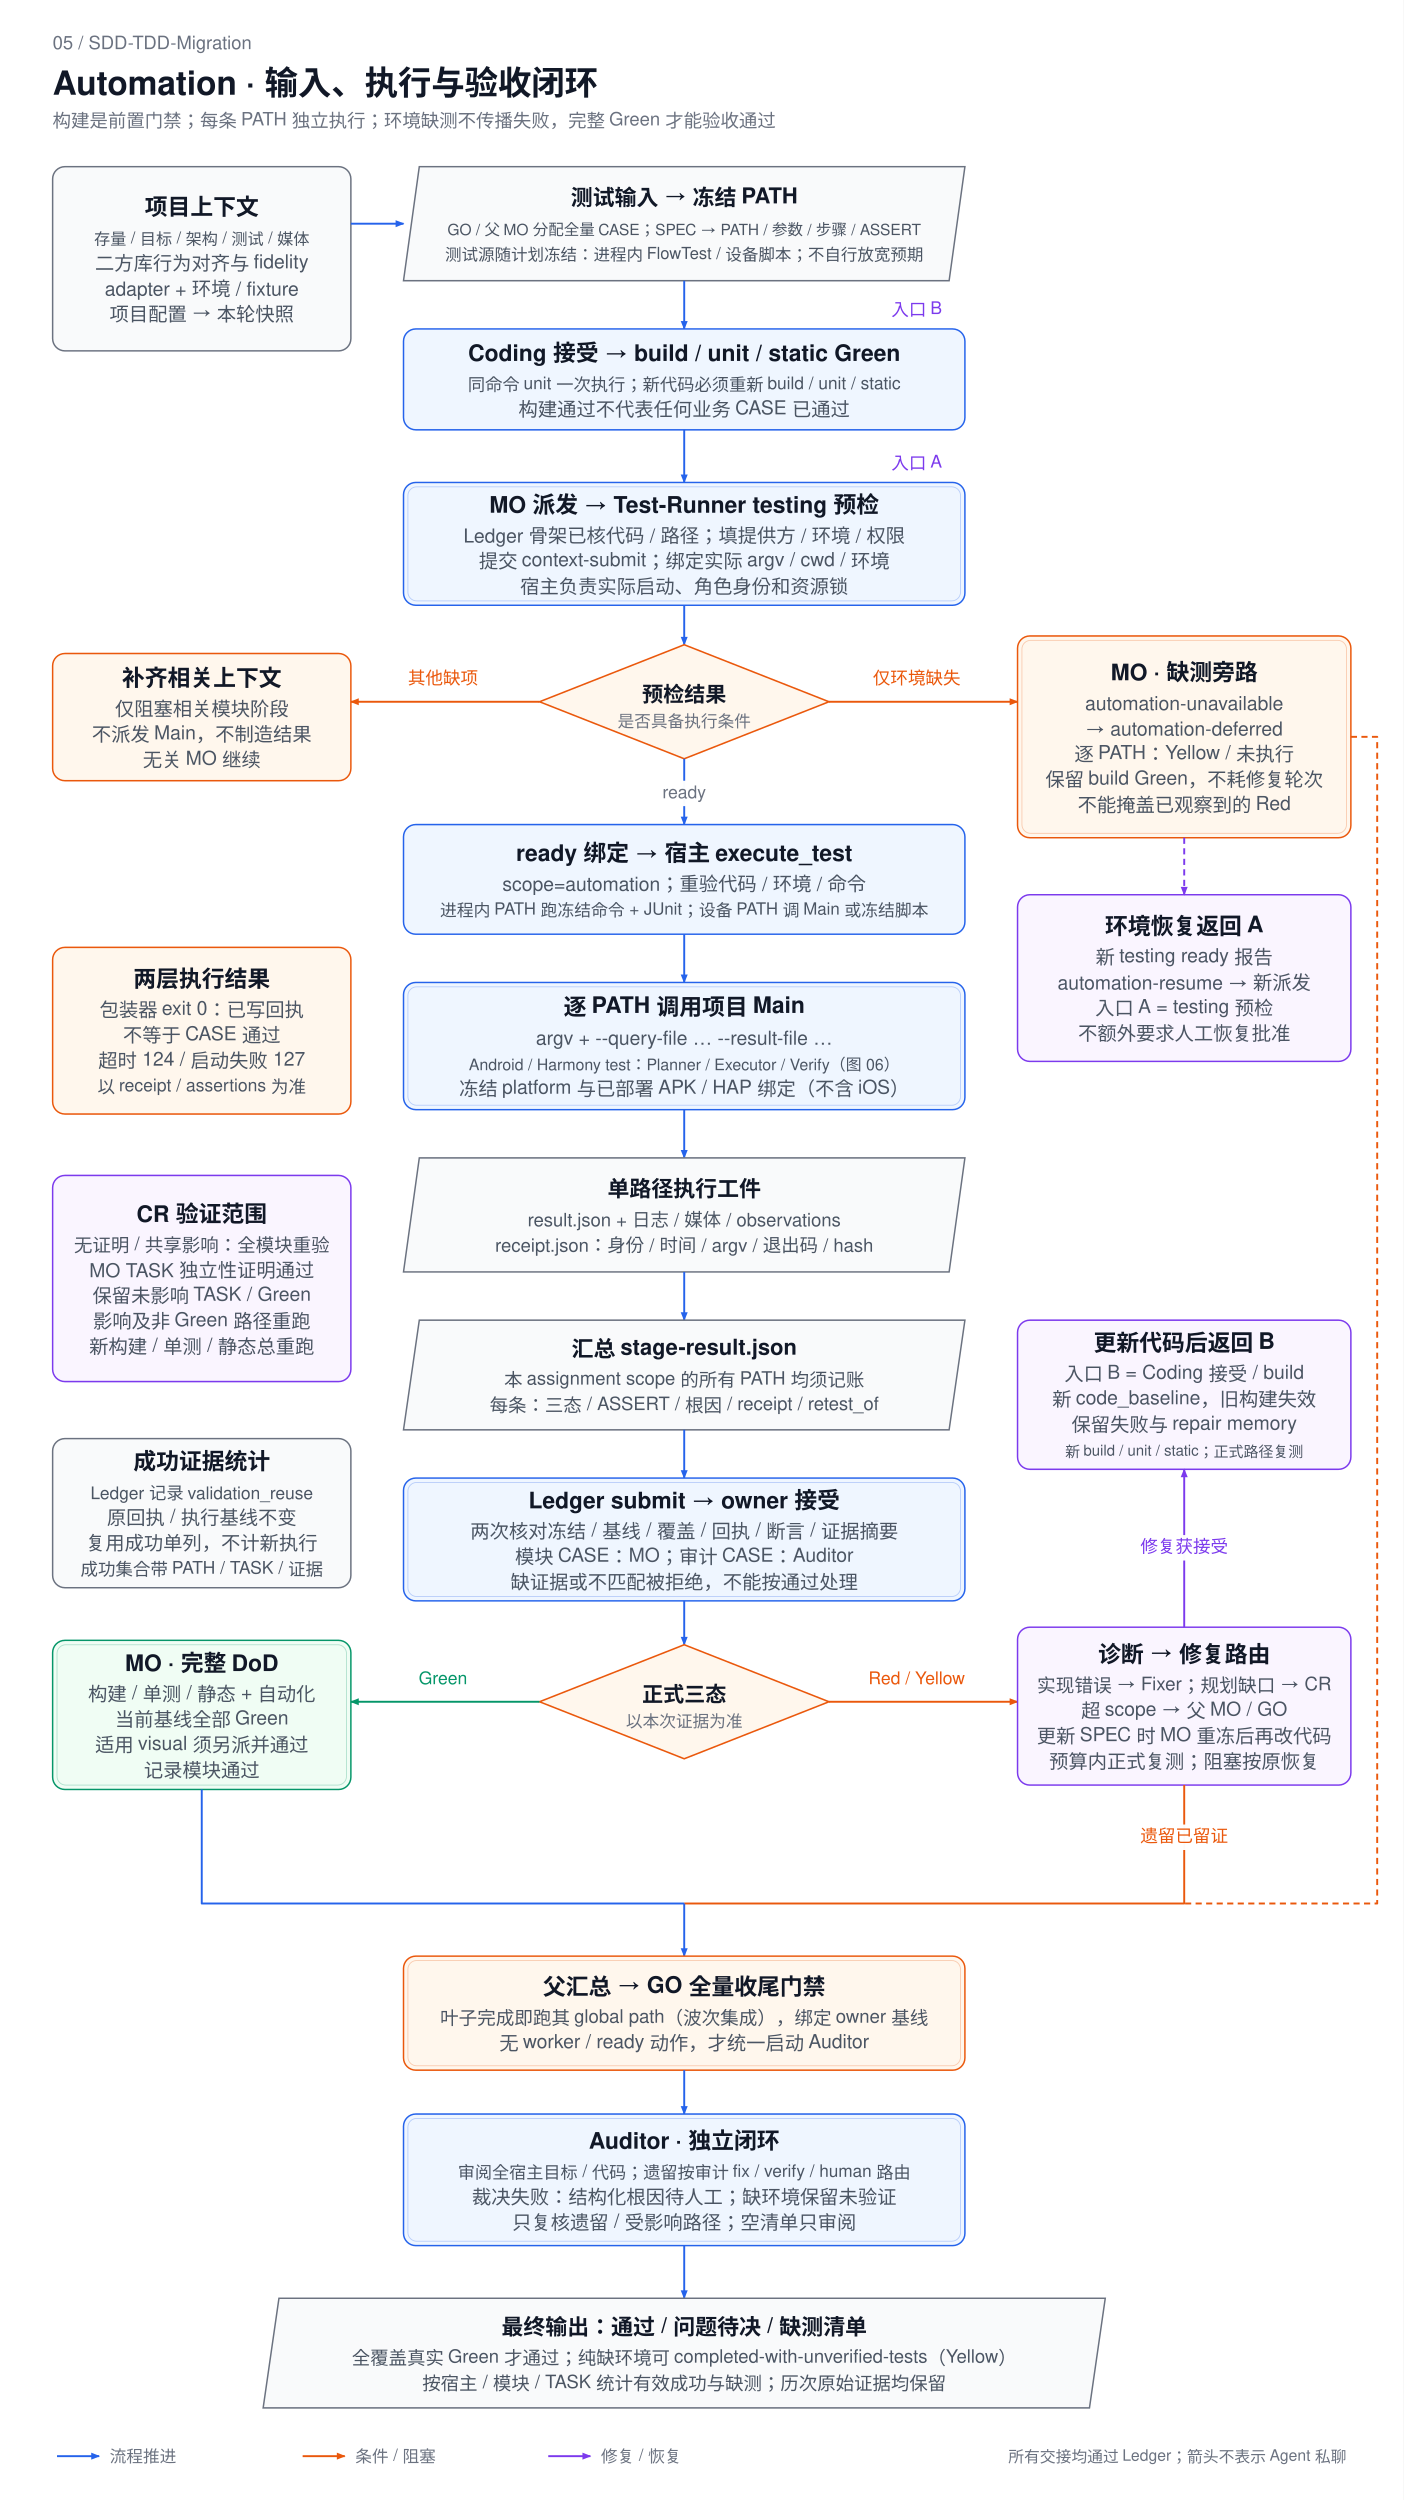
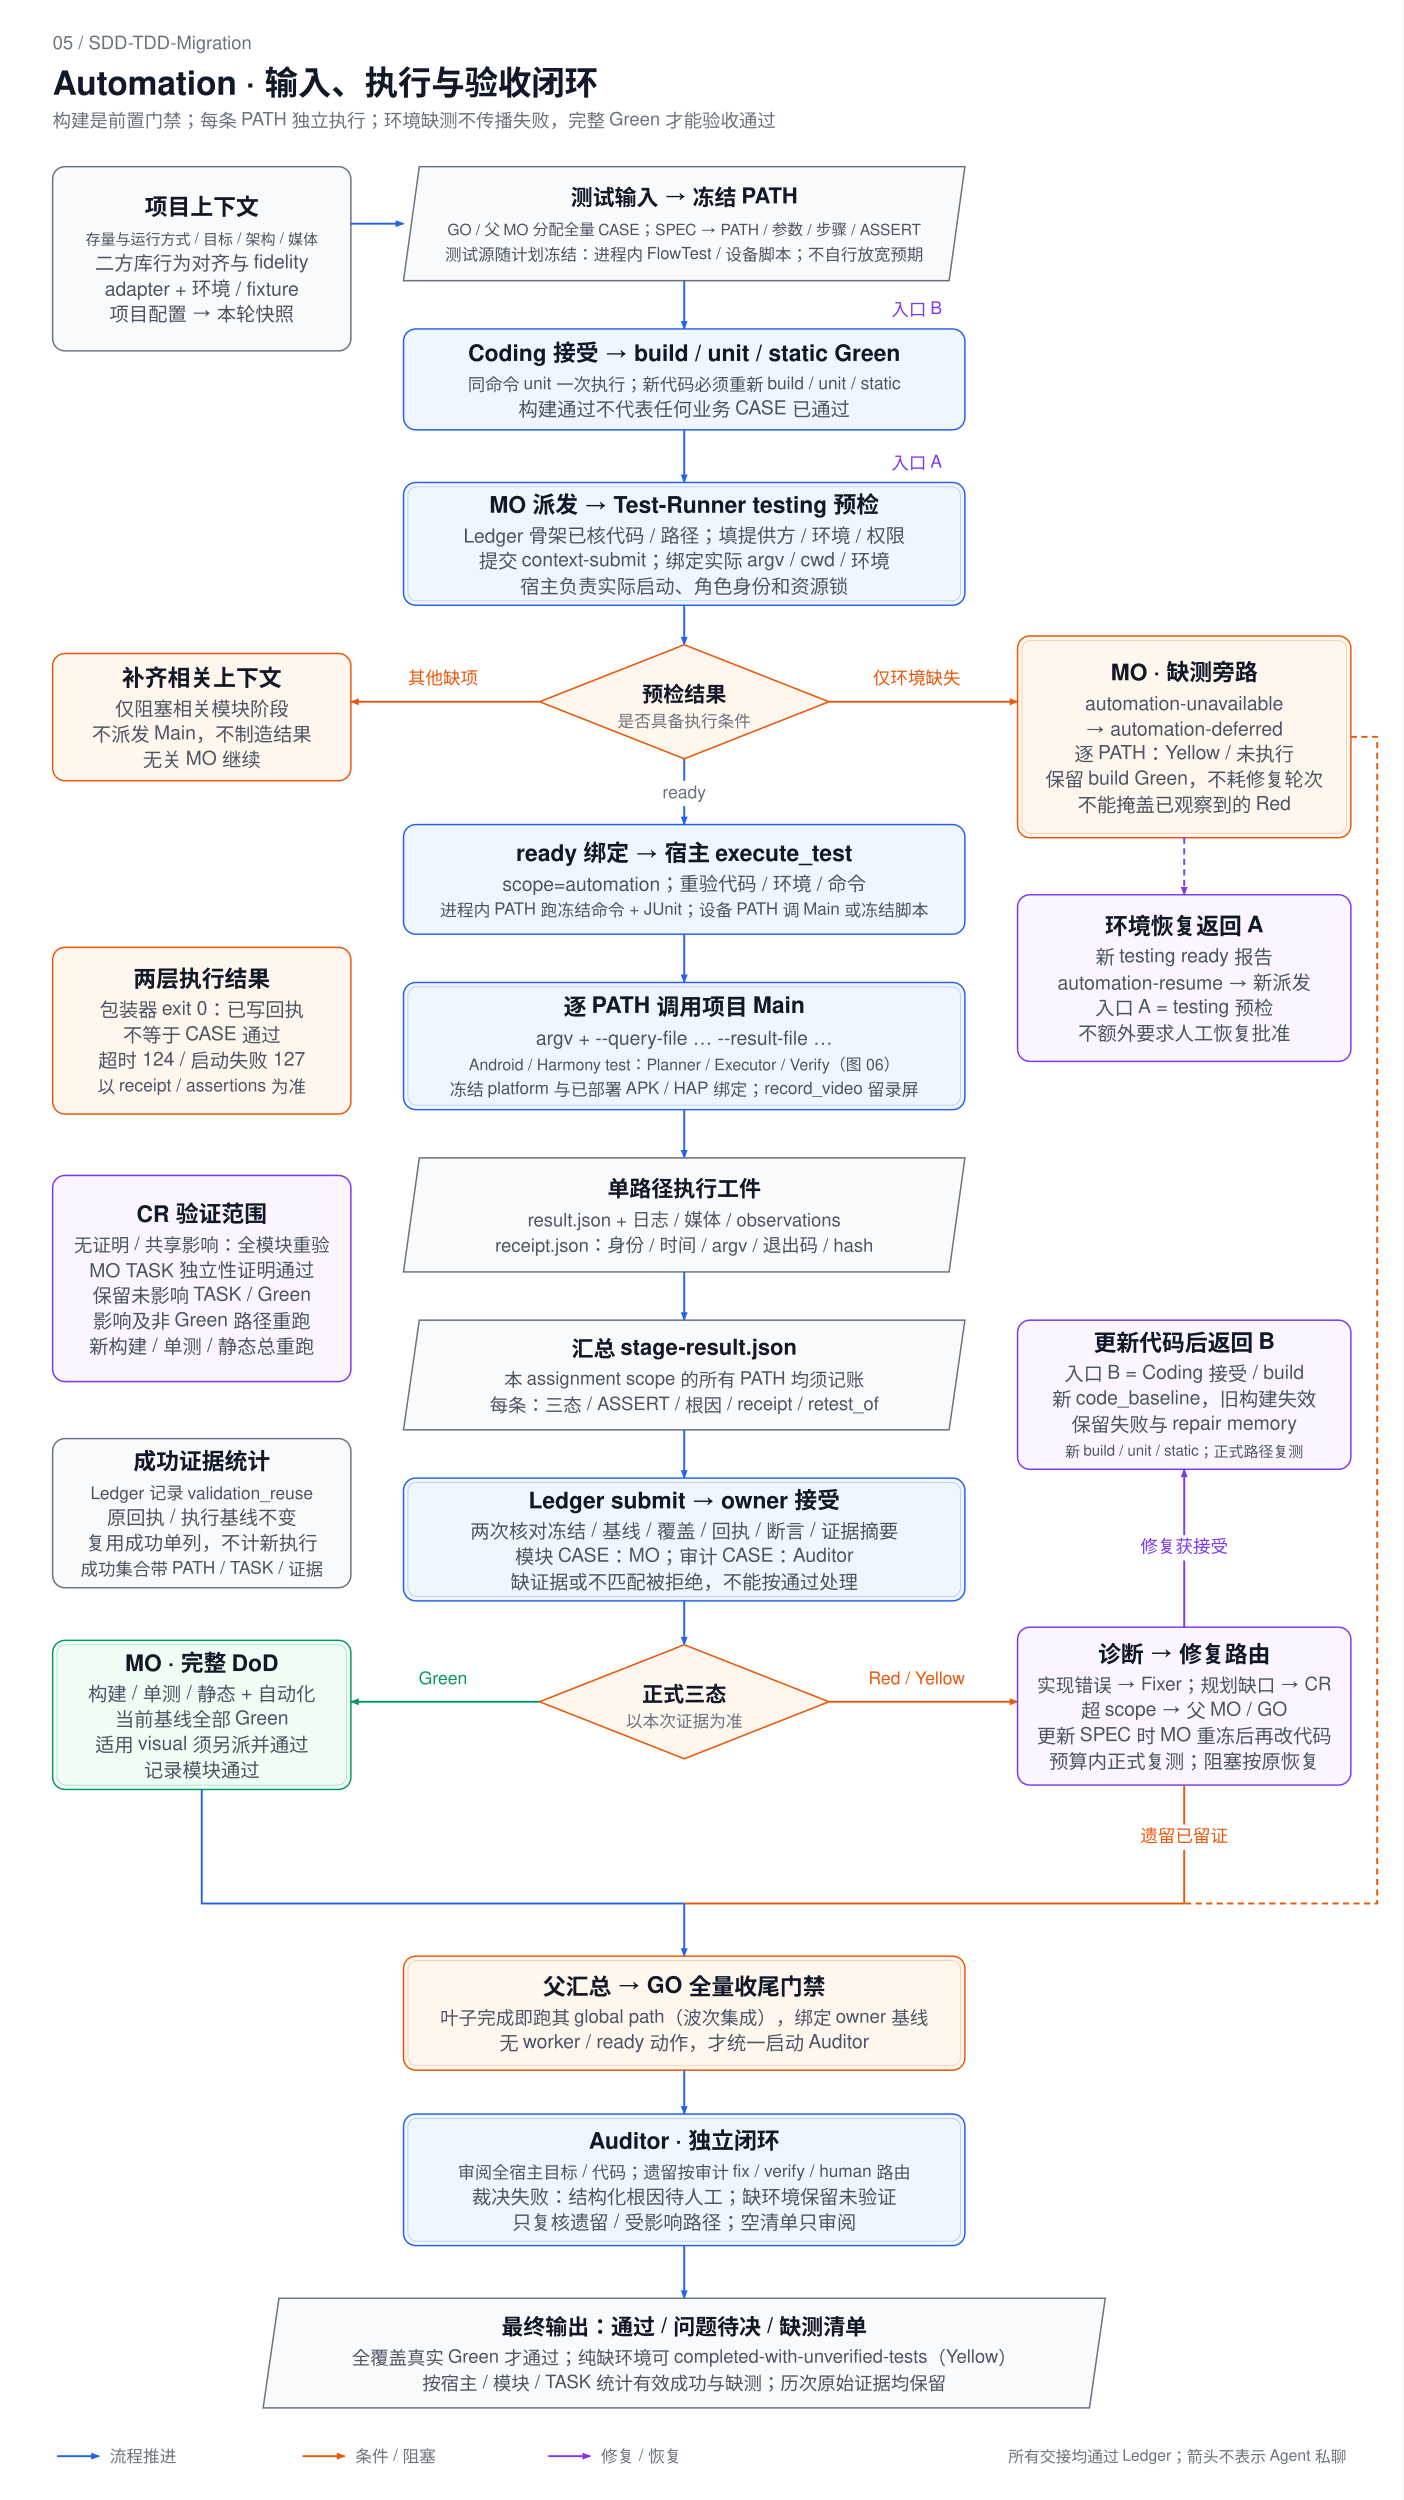
<svg xmlns="http://www.w3.org/2000/svg" width="1600" height="2850" viewBox="0 0 1600 2850" role="img" aria-labelledby="title desc">
  <style>text {font-family: "Helvetica Neue", Helvetica, Arial, "PingFang SC", "Microsoft YaHei", sans-serif;}</style>
  <defs>
    <marker id="arrow-blue" markerWidth="10" markerHeight="8" refX="9" refY="4" orient="auto" markerUnits="userSpaceOnUse">
      <path d="M0,0 L10,4 L0,8 Z" fill="#2563eb" />
    </marker>
    <marker id="arrow-orange" markerWidth="10" markerHeight="8" refX="9" refY="4" orient="auto" markerUnits="userSpaceOnUse">
      <path d="M0,0 L10,4 L0,8 Z" fill="#ea580c" />
    </marker>
    <marker id="arrow-green" markerWidth="10" markerHeight="8" refX="9" refY="4" orient="auto" markerUnits="userSpaceOnUse">
      <path d="M0,0 L10,4 L0,8 Z" fill="#059669" />
    </marker>
    <marker id="arrow-purple" markerWidth="10" markerHeight="8" refX="9" refY="4" orient="auto" markerUnits="userSpaceOnUse">
      <path d="M0,0 L10,4 L0,8 Z" fill="#7c3aed" />
    </marker>
    <marker id="arrow-gray" markerWidth="10" markerHeight="8" refX="9" refY="4" orient="auto" markerUnits="userSpaceOnUse">
      <path d="M0,0 L10,4 L0,8 Z" fill="#6b7280" />
    </marker>
  </defs>
  <rect width="1600" height="2850" fill="white" />
  <text x="60" y="56" font-size="21.00" fill="#6b7280" text-anchor="start" font-weight="400">05  /  SDD-TDD-Migration</text>
  <text x="60" y="108" font-size="38.00" fill="#111827" text-anchor="start" font-weight="700">Automation · 输入、执行与验收闭环</text>
  <text x="60" y="145" font-size="21.00" fill="#6b7280" text-anchor="start" font-weight="400">构建是前置门禁；每条 PATH 独立执行；环境缺测不传播失败，完整 Green 才能验收通过</text>
  <path d="M478,190 H1100 L1082,320 H460 Z" fill="#f9fafb" stroke="#6b7280" stroke-width="1.7" />
  <text x="780.0" y="234.0" font-size="25.00" fill="#111827" text-anchor="middle" font-weight="650">测试输入 → 冻结 PATH</text>
  <text x="780.0" y="268.0" font-size="17.68" fill="#4b5563" text-anchor="middle" font-weight="400">GO / 父 MO 分配全量 CASE；SPEC → PATH / 参数 / 步骤 / ASSERT</text>
  <text x="780.0" y="297.0" font-size="18.81" fill="#4b5563" text-anchor="middle" font-weight="400">测试源随计划冻结：进程内 FlowTest / 设备脚本；不自行放宽预期</text>
  <rect x="60" y="190" width="340" height="210" rx="14" fill="#f9fafb" stroke="#6b7280" stroke-width="1.7" />
  <text x="230.0" y="245.0" font-size="26.00" fill="#111827" text-anchor="middle" font-weight="650">项目上下文</text>
-   <text x="230.0" y="279.0" font-size="18.41" fill="#4b5563" text-anchor="middle" font-weight="400">存量 / 目标 / 架构 / 测试 / 媒体</text>
+   <text x="230.0" y="279.0" font-size="17.10" fill="#4b5563" text-anchor="middle" font-weight="400">存量与运行方式 / 目标 / 架构 / 媒体</text>
  <text x="230.0" y="308.0" font-size="22.00" fill="#4b5563" text-anchor="middle" font-weight="400">二方库行为对齐与 fidelity</text>
  <text x="230.0" y="337.0" font-size="22.00" fill="#4b5563" text-anchor="middle" font-weight="400">adapter + 环境 / fixture</text>
  <text x="230.0" y="366.0" font-size="22.00" fill="#4b5563" text-anchor="middle" font-weight="400">项目配置 → 本轮快照</text>
  <path d="M400,255 L460,255" fill="none" stroke="#2563eb" stroke-width="2.2" stroke-linejoin="round" marker-end="url(#arrow-blue)" />
  <path d="M780,320 L780,375" fill="none" stroke="#2563eb" stroke-width="2.2" stroke-linejoin="round" marker-end="url(#arrow-blue)" />
  <rect x="460" y="375" width="640" height="115" rx="14" fill="#eff6ff" stroke="#2563eb" stroke-width="1.7" />
  <text x="780.0" y="411.5" font-size="26.00" fill="#111827" text-anchor="middle" font-weight="650">Coding 接受 → build / unit / static Green</text>
  <text x="780.0" y="445.5" font-size="19.70" fill="#4b5563" text-anchor="middle" font-weight="400">同命令 unit 一次执行；新代码必须重新 build / unit / static</text>
  <text x="780.0" y="474.5" font-size="22.00" fill="#4b5563" text-anchor="middle" font-weight="400">构建通过不代表任何业务 CASE 已通过</text>
  <path d="M780,490 L780,550" fill="none" stroke="#2563eb" stroke-width="2.2" stroke-linejoin="round" marker-end="url(#arrow-blue)" />
  <rect x="460" y="550" width="640" height="140" rx="14" fill="#eff6ff" stroke="#2563eb" stroke-width="1.7" />
  <rect x="465" y="555" width="630" height="130" rx="10" fill="none" stroke="#2563eb" stroke-opacity="0.28" />
  <text x="780.0" y="584.5" font-size="26.00" fill="#111827" text-anchor="middle" font-weight="650">MO 派发 → Test-Runner testing 预检</text>
  <text x="780.0" y="618.5" font-size="22.00" fill="#4b5563" text-anchor="middle" font-weight="400">Ledger 骨架已核代码 / 路径；填提供方 / 环境 / 权限</text>
  <text x="780.0" y="647.5" font-size="22.00" fill="#4b5563" text-anchor="middle" font-weight="400">提交 context-submit；绑定实际 argv / cwd / 环境</text>
  <text x="780.0" y="676.5" font-size="22.00" fill="#4b5563" text-anchor="middle" font-weight="400">宿主负责实际启动、角色身份和资源锁</text>
  <path d="M780,690 L780,735" fill="none" stroke="#2563eb" stroke-width="2.2" stroke-linejoin="round" marker-end="url(#arrow-blue)" />
  <path d="M780,735.0 L945.0,800 L780,865.0 L615.0,800 Z" fill="#fff7ed" stroke="#ea580c" stroke-width="1.8" />
  <text x="780" y="800" font-size="24.00" fill="#111827" text-anchor="middle" font-weight="650">预检结果</text>
  <text x="780" y="829" font-size="19.00" fill="#6b7280" text-anchor="middle" font-weight="400">是否具备执行条件</text>
  <path d="M615,800 L400,800" fill="none" stroke="#ea580c" stroke-width="2.2" stroke-linejoin="round" marker-end="url(#arrow-orange)" />
  <rect x="456.0" y="760" width="98" height="29" rx="4" fill="white" opacity="0.97" />
  <text x="505" y="780" font-size="20.00" fill="#ea580c" text-anchor="middle" font-weight="400">其他缺项</text>
  <rect x="60" y="745" width="340" height="145" rx="14" fill="#fff7ed" stroke="#ea580c" stroke-width="1.7" />
  <text x="230.0" y="782.0" font-size="26.00" fill="#111827" text-anchor="middle" font-weight="650">补齐相关上下文</text>
  <text x="230.0" y="816.0" font-size="22.00" fill="#4b5563" text-anchor="middle" font-weight="400">仅阻塞相关模块阶段</text>
  <text x="230.0" y="845.0" font-size="22.00" fill="#4b5563" text-anchor="middle" font-weight="400">不派发 Main，不制造结果</text>
  <text x="230.0" y="874.0" font-size="22.00" fill="#4b5563" text-anchor="middle" font-weight="400">无关 MO 继续</text>
  <path d="M945,800 L1160,800" fill="none" stroke="#ea580c" stroke-width="2.2" stroke-linejoin="round" marker-end="url(#arrow-orange)" />
  <rect x="986.0" y="760" width="118" height="29" rx="4" fill="white" opacity="0.97" />
  <text x="1045" y="780" font-size="20.00" fill="#ea580c" text-anchor="middle" font-weight="400">仅环境缺失</text>
  <rect x="1160" y="725" width="380" height="230" rx="14" fill="#fff7ed" stroke="#ea580c" stroke-width="1.7" />
  <rect x="1165" y="730" width="370" height="220" rx="10" fill="none" stroke="#ea580c" stroke-opacity="0.28" />
  <text x="1350.0" y="775.5" font-size="26.00" fill="#111827" text-anchor="middle" font-weight="650">MO · 缺测旁路</text>
  <text x="1350.0" y="809.5" font-size="22.00" fill="#4b5563" text-anchor="middle" font-weight="400">automation-unavailable</text>
  <text x="1350.0" y="838.5" font-size="22.00" fill="#4b5563" text-anchor="middle" font-weight="400">→ automation-deferred</text>
  <text x="1350.0" y="867.5" font-size="22.00" fill="#4b5563" text-anchor="middle" font-weight="400">逐 PATH：Yellow / 未执行</text>
  <text x="1350.0" y="896.5" font-size="22.00" fill="#4b5563" text-anchor="middle" font-weight="400">保留 build Green，不耗修复轮次</text>
  <text x="1350.0" y="925.5" font-size="22.00" fill="#4b5563" text-anchor="middle" font-weight="400">不能掩盖已观察到的 Red</text>
  <path d="M780,865 L780,940" fill="none" stroke="#2563eb" stroke-width="2.2" stroke-linejoin="round" marker-end="url(#arrow-blue)" />
  <rect x="742.5" y="890" width="75.0" height="29" rx="4" fill="white" opacity="0.97" />
  <text x="780" y="910" font-size="20.00" fill="#6b7280" text-anchor="middle" font-weight="400">ready</text>
  <rect x="460" y="940" width="640" height="125" rx="14" fill="#eff6ff" stroke="#2563eb" stroke-width="1.7" />
  <text x="780.0" y="981.5" font-size="26.00" fill="#111827" text-anchor="middle" font-weight="650">ready 绑定 → 宿主 execute_test</text>
  <text x="780.0" y="1015.5" font-size="22.00" fill="#4b5563" text-anchor="middle" font-weight="400">scope=automation；重验代码 / 环境 / 命令</text>
  <text x="780.0" y="1044.5" font-size="19.17" fill="#4b5563" text-anchor="middle" font-weight="400">进程内 PATH 跑冻结命令 + JUnit；设备 PATH 调 Main 或冻结脚本</text>
  <path d="M780,1065 L780,1120" fill="none" stroke="#2563eb" stroke-width="2.2" stroke-linejoin="round" marker-end="url(#arrow-blue)" />
  <rect x="460" y="1120" width="640" height="145" rx="14" fill="#eff6ff" stroke="#2563eb" stroke-width="1.7" />
  <rect x="465" y="1125" width="630" height="135" rx="10" fill="none" stroke="#2563eb" stroke-opacity="0.28" />
  <text x="780.0" y="1157.0" font-size="26.00" fill="#111827" text-anchor="middle" font-weight="650">逐 PATH 调用项目 Main</text>
  <text x="780.0" y="1191.0" font-size="22.00" fill="#4b5563" text-anchor="middle" font-weight="400">argv + --query-file … --result-file …</text>
  <text x="780.0" y="1220.0" font-size="18.13" fill="#4b5563" text-anchor="middle" font-weight="400">Android / Harmony test：Planner / Executor / Verify（图 06）</text>
-   <text x="780.0" y="1249.0" font-size="22.00" fill="#4b5563" text-anchor="middle" font-weight="400">冻结 platform 与已部署 APK / HAP 绑定（不含 iOS）</text>
+   <text x="780.0" y="1249.0" font-size="19.44" fill="#4b5563" text-anchor="middle" font-weight="400">冻结 platform 与已部署 APK / HAP 绑定；record_video 留录屏</text>
  <rect x="60" y="1080" width="340" height="190" rx="14" fill="#fff7ed" stroke="#ea580c" stroke-width="1.7" />
  <text x="230.0" y="1125.0" font-size="26.00" fill="#111827" text-anchor="middle" font-weight="650">两层执行结果</text>
  <text x="230.0" y="1159.0" font-size="22.00" fill="#4b5563" text-anchor="middle" font-weight="400">包装器 exit 0：已写回执</text>
  <text x="230.0" y="1188.0" font-size="22.00" fill="#4b5563" text-anchor="middle" font-weight="400">不等于 CASE 通过</text>
  <text x="230.0" y="1217.0" font-size="22.00" fill="#4b5563" text-anchor="middle" font-weight="400">超时 124 / 启动失败 127</text>
  <text x="230.0" y="1246.0" font-size="19.95" fill="#4b5563" text-anchor="middle" font-weight="400">以 receipt / assertions 为准</text>
  <path d="M780,1265 L780,1320" fill="none" stroke="#2563eb" stroke-width="2.2" stroke-linejoin="round" marker-end="url(#arrow-blue)" />
  <path d="M478,1320 H1100 L1082,1450 H460 Z" fill="#f9fafb" stroke="#6b7280" stroke-width="1.7" />
  <text x="780.0" y="1364.0" font-size="25.00" fill="#111827" text-anchor="middle" font-weight="650">单路径执行工件</text>
  <text x="780.0" y="1398.0" font-size="21.00" fill="#4b5563" text-anchor="middle" font-weight="400">result.json + 日志 / 媒体 / observations</text>
  <text x="780.0" y="1427.0" font-size="21.00" fill="#4b5563" text-anchor="middle" font-weight="400">receipt.json：身份 / 时间 / argv / 退出码 / hash</text>
  <rect x="60" y="1340" width="340" height="235" rx="14" fill="#faf5ff" stroke="#7c3aed" stroke-width="1.7" />
  <text x="230.0" y="1393.0" font-size="26.00" fill="#111827" text-anchor="middle" font-weight="650">CR 验证范围</text>
  <text x="230.0" y="1427.0" font-size="21.07" fill="#4b5563" text-anchor="middle" font-weight="400">无证明 / 共享影响：全模块重验</text>
  <text x="230.0" y="1456.0" font-size="22.00" fill="#4b5563" text-anchor="middle" font-weight="400">MO TASK 独立性证明通过</text>
  <text x="230.0" y="1485.0" font-size="22.00" fill="#4b5563" text-anchor="middle" font-weight="400">保留未影响 TASK / Green</text>
  <text x="230.0" y="1514.0" font-size="22.00" fill="#4b5563" text-anchor="middle" font-weight="400">影响及非 Green 路径重跑</text>
  <text x="230.0" y="1543.0" font-size="22.00" fill="#4b5563" text-anchor="middle" font-weight="400">新构建 / 单测 / 静态总重跑</text>
  <rect x="60" y="1640" width="340" height="170" rx="14" fill="#f9fafb" stroke="#6b7280" stroke-width="1.7" />
  <text x="230.0" y="1675.0" font-size="26.00" fill="#111827" text-anchor="middle" font-weight="650">成功证据统计</text>
  <text x="230.0" y="1709.0" font-size="19.77" fill="#4b5563" text-anchor="middle" font-weight="400">Ledger 记录 validation_reuse</text>
  <text x="230.0" y="1738.0" font-size="22.00" fill="#4b5563" text-anchor="middle" font-weight="400">原回执 / 执行基线不变</text>
  <text x="230.0" y="1767.0" font-size="22.00" fill="#4b5563" text-anchor="middle" font-weight="400">复用成功单列，不计新执行</text>
  <text x="230.0" y="1796.0" font-size="19.94" fill="#4b5563" text-anchor="middle" font-weight="400">成功集合带 PATH / TASK / 证据</text>
  <path d="M780,1450 L780,1505" fill="none" stroke="#2563eb" stroke-width="2.2" stroke-linejoin="round" marker-end="url(#arrow-blue)" />
  <path d="M478,1505 H1100 L1082,1630 H460 Z" fill="#f9fafb" stroke="#6b7280" stroke-width="1.7" />
  <text x="780.0" y="1546.5" font-size="25.00" fill="#111827" text-anchor="middle" font-weight="650">汇总 stage-result.json</text>
  <text x="780.0" y="1580.5" font-size="21.00" fill="#4b5563" text-anchor="middle" font-weight="400">本 assignment scope 的所有 PATH 均须记账</text>
  <text x="780.0" y="1609.5" font-size="21.00" fill="#4b5563" text-anchor="middle" font-weight="400">每条：三态 / ASSERT / 根因 / receipt / retest_of</text>
  <path d="M780,1630 L780,1685" fill="none" stroke="#2563eb" stroke-width="2.2" stroke-linejoin="round" marker-end="url(#arrow-blue)" />
  <rect x="460" y="1685" width="640" height="140" rx="14" fill="#eff6ff" stroke="#2563eb" stroke-width="1.7" />
  <rect x="465" y="1690" width="630" height="130" rx="10" fill="none" stroke="#2563eb" stroke-opacity="0.28" />
  <text x="780.0" y="1719.5" font-size="26.00" fill="#111827" text-anchor="middle" font-weight="650">Ledger submit → owner 接受</text>
  <text x="780.0" y="1753.5" font-size="22.00" fill="#4b5563" text-anchor="middle" font-weight="400">两次核对冻结 / 基线 / 覆盖 / 回执 / 断言 / 证据摘要</text>
  <text x="780.0" y="1782.5" font-size="22.00" fill="#4b5563" text-anchor="middle" font-weight="400">模块 CASE：MO；审计 CASE：Auditor</text>
  <text x="780.0" y="1811.5" font-size="22.00" fill="#4b5563" text-anchor="middle" font-weight="400">缺证据或不匹配被拒绝，不能按通过处理</text>
  <path d="M780,1825 L780,1875" fill="none" stroke="#2563eb" stroke-width="2.2" stroke-linejoin="round" marker-end="url(#arrow-blue)" />
  <path d="M780,1875.0 L945.0,1940 L780,2005.0 L615.0,1940 Z" fill="#fff7ed" stroke="#ea580c" stroke-width="1.8" />
  <text x="780" y="1940" font-size="24.00" fill="#111827" text-anchor="middle" font-weight="650">正式三态</text>
  <text x="780" y="1969" font-size="19.00" fill="#6b7280" text-anchor="middle" font-weight="400">以本次证据为准</text>
  <path d="M615,1940 L400,1940" fill="none" stroke="#059669" stroke-width="2.2" stroke-linejoin="round" marker-end="url(#arrow-green)" />
  <rect x="467.5" y="1900" width="75.0" height="29" rx="4" fill="white" opacity="0.97" />
  <text x="505" y="1920" font-size="20.00" fill="#059669" text-anchor="middle" font-weight="400">Green</text>
  <rect x="60" y="1870" width="340" height="170" rx="14" fill="#f0fdf4" stroke="#059669" stroke-width="1.7" />
  <rect x="65" y="1875" width="330" height="160" rx="10" fill="none" stroke="#059669" stroke-opacity="0.28" />
  <text x="230.0" y="1905.0" font-size="26.00" fill="#111827" text-anchor="middle" font-weight="650">MO · 完整 DoD</text>
  <text x="230.0" y="1939.0" font-size="21.94" fill="#4b5563" text-anchor="middle" font-weight="400">构建 / 单测 / 静态 + 自动化</text>
  <text x="230.0" y="1968.0" font-size="22.00" fill="#4b5563" text-anchor="middle" font-weight="400">当前基线全部 Green</text>
  <text x="230.0" y="1997.0" font-size="22.00" fill="#4b5563" text-anchor="middle" font-weight="400">适用 visual 须另派并通过</text>
  <text x="230.0" y="2026.0" font-size="22.00" fill="#4b5563" text-anchor="middle" font-weight="400">记录模块通过</text>
  <path d="M945,1940 L1160,1940" fill="none" stroke="#ea580c" stroke-width="2.2" stroke-linejoin="round" marker-end="url(#arrow-orange)" />
  <rect x="967.6" y="1900" width="154.8" height="29" rx="4" fill="white" opacity="0.97" />
  <text x="1045" y="1920" font-size="20.00" fill="#ea580c" text-anchor="middle" font-weight="400">Red / Yellow</text>
  <rect x="1160" y="1855" width="380" height="180" rx="14" fill="#faf5ff" stroke="#7c3aed" stroke-width="1.7" />
  <text x="1350.0" y="1895.0" font-size="26.00" fill="#111827" text-anchor="middle" font-weight="650">诊断 → 修复路由</text>
  <text x="1350.0" y="1929.0" font-size="21.33" fill="#4b5563" text-anchor="middle" font-weight="400">实现错误 → Fixer；规划缺口 → CR</text>
  <text x="1350.0" y="1958.0" font-size="22.00" fill="#4b5563" text-anchor="middle" font-weight="400">超 scope → 父 MO / GO</text>
  <text x="1350.0" y="1987.0" font-size="22.00" fill="#4b5563" text-anchor="middle" font-weight="400">更新 SPEC 时 MO 重冻后再改代码</text>
  <text x="1350.0" y="2016.0" font-size="22.00" fill="#4b5563" text-anchor="middle" font-weight="400">预算内正式复测；阻塞按原恢复</text>
  <rect x="1160" y="1505" width="380" height="170" rx="14" fill="#faf5ff" stroke="#7c3aed" stroke-width="1.7" />
  <text x="1350.0" y="1540.0" font-size="26.00" fill="#111827" text-anchor="middle" font-weight="650">更新代码后返回 B</text>
  <text x="1350.0" y="1574.0" font-size="22.00" fill="#4b5563" text-anchor="middle" font-weight="400">入口 B = Coding 接受 / build</text>
  <text x="1350.0" y="1603.0" font-size="22.00" fill="#4b5563" text-anchor="middle" font-weight="400">新 code_baseline，旧构建失效</text>
  <text x="1350.0" y="1632.0" font-size="22.00" fill="#4b5563" text-anchor="middle" font-weight="400">保留失败与 repair memory</text>
  <text x="1350.0" y="1661.0" font-size="17.04" fill="#4b5563" text-anchor="middle" font-weight="400">新 build / unit / static；正式路径复测</text>
  <path d="M1350,1855 L1350,1675" fill="none" stroke="#7c3aed" stroke-width="2.2" stroke-linejoin="round" marker-end="url(#arrow-purple)" />
  <rect x="1291.0" y="1750" width="118" height="29" rx="4" fill="white" opacity="0.97" />
  <text x="1350" y="1770" font-size="20.00" fill="#7c3aed" text-anchor="middle" font-weight="400">修复获接受</text>
  <rect x="1004.6" y="340" width="80.8" height="29" rx="4" fill="white" opacity="0.97" />
  <text x="1045" y="360" font-size="20.00" fill="#7c3aed" text-anchor="middle" font-weight="400">入口 B</text>
  <rect x="1160" y="1020" width="380" height="190" rx="14" fill="#faf5ff" stroke="#7c3aed" stroke-width="1.7" />
  <text x="1350.0" y="1065.0" font-size="26.00" fill="#111827" text-anchor="middle" font-weight="650">环境恢复返回 A</text>
  <text x="1350.0" y="1099.0" font-size="22.00" fill="#4b5563" text-anchor="middle" font-weight="400">新 testing ready 报告</text>
  <text x="1350.0" y="1128.0" font-size="22.00" fill="#4b5563" text-anchor="middle" font-weight="400">automation-resume → 新派发</text>
  <text x="1350.0" y="1157.0" font-size="22.00" fill="#4b5563" text-anchor="middle" font-weight="400">入口 A = testing 预检</text>
  <text x="1350.0" y="1186.0" font-size="22.00" fill="#4b5563" text-anchor="middle" font-weight="400">不额外要求人工恢复批准</text>
  <path d="M1350,955 L1350,1020" fill="none" stroke="#7c3aed" stroke-width="2.2" stroke-linejoin="round" stroke-dasharray="7 5" marker-end="url(#arrow-purple)" />
  <rect x="1004.6" y="515" width="80.8" height="29" rx="4" fill="white" opacity="0.97" />
  <text x="1045" y="535" font-size="20.00" fill="#7c3aed" text-anchor="middle" font-weight="400">入口 A</text>
  <path d="M230,2040 L230,2170 L780,2170" fill="none" stroke="#2563eb" stroke-width="2.2" stroke-linejoin="round" />
  <path d="M1350,2035 L1350,2170 L780,2170" fill="none" stroke="#ea580c" stroke-width="2.2" stroke-linejoin="round" />
  <rect x="1291.0" y="2080" width="118" height="29" rx="4" fill="white" opacity="0.97" />
  <text x="1350" y="2100" font-size="20.00" fill="#ea580c" text-anchor="middle" font-weight="400">遗留已留证</text>
  <path d="M1540,840 L1570,840 L1570,2170 L1350,2170" fill="none" stroke="#ea580c" stroke-width="2.2" stroke-linejoin="round" stroke-dasharray="7 5" />
  <path d="M780,2170 L780,2230" fill="none" stroke="#2563eb" stroke-width="2.2" stroke-linejoin="round" marker-end="url(#arrow-blue)" />
  <rect x="460" y="2230" width="640" height="130" rx="14" fill="#fff7ed" stroke="#ea580c" stroke-width="1.7" />
  <rect x="465" y="2235" width="630" height="120" rx="10" fill="none" stroke="#ea580c" stroke-opacity="0.28" />
  <text x="780.0" y="2274.0" font-size="26.00" fill="#111827" text-anchor="middle" font-weight="650">父汇总 → GO 全量收尾门禁</text>
  <text x="780.0" y="2308.0" font-size="21.16" fill="#4b5563" text-anchor="middle" font-weight="400">叶子完成即跑其 global path（波次集成），绑定 owner 基线</text>
  <text x="780.0" y="2337.0" font-size="22.00" fill="#4b5563" text-anchor="middle" font-weight="400">无 worker / ready 动作，才统一启动 Auditor</text>
  <path d="M780,2360 L780,2410" fill="none" stroke="#2563eb" stroke-width="2.2" stroke-linejoin="round" marker-end="url(#arrow-blue)" />
  <rect x="460" y="2410" width="640" height="150" rx="14" fill="#eff6ff" stroke="#2563eb" stroke-width="1.7" />
  <rect x="465" y="2415" width="630" height="140" rx="10" fill="none" stroke="#2563eb" stroke-opacity="0.28" />
  <text x="780.0" y="2449.5" font-size="26.00" fill="#111827" text-anchor="middle" font-weight="650">Auditor · 独立闭环</text>
  <text x="780.0" y="2483.5" font-size="19.52" fill="#4b5563" text-anchor="middle" font-weight="400">审阅全宿主目标 / 代码；遗留按审计 fix / verify / human 路由</text>
  <text x="780.0" y="2512.5" font-size="22.00" fill="#4b5563" text-anchor="middle" font-weight="400">裁决失败：结构化根因待人工；缺环境保留未验证</text>
  <text x="780.0" y="2541.5" font-size="22.00" fill="#4b5563" text-anchor="middle" font-weight="400">只复核遗留 / 受影响路径；空清单只审阅</text>
  <path d="M780,2560 L780,2620" fill="none" stroke="#2563eb" stroke-width="2.2" stroke-linejoin="round" marker-end="url(#arrow-blue)" />
  <path d="M318,2620 H1260 L1242,2745 H300 Z" fill="#f9fafb" stroke="#6b7280" stroke-width="1.7" />
  <text x="780.0" y="2661.5" font-size="25.00" fill="#111827" text-anchor="middle" font-weight="650">最终输出：通过 / 问题待决 / 缺测清单</text>
  <text x="780.0" y="2695.5" font-size="21.00" fill="#4b5563" text-anchor="middle" font-weight="400">全覆盖真实 Green 才通过；纯缺环境可 completed-with-unverified-tests（Yellow）</text>
  <text x="780.0" y="2724.5" font-size="21.00" fill="#4b5563" text-anchor="middle" font-weight="400">按宿主 / 模块 / TASK 统计有效成功与缺测；历次原始证据均保留</text>
  <path d="M65,2800 L113,2800" fill="none" stroke="#2563eb" stroke-width="2.2" stroke-linejoin="round" marker-end="url(#arrow-blue)" />
  <text x="125" y="2807" font-size="19.00" fill="#6b7280" text-anchor="start" font-weight="400">流程推进</text>
  <path d="M345,2800 L393,2800" fill="none" stroke="#ea580c" stroke-width="2.2" stroke-linejoin="round" marker-end="url(#arrow-orange)" />
  <text x="405" y="2807" font-size="19.00" fill="#6b7280" text-anchor="start" font-weight="400">条件 / 阻塞</text>
  <path d="M625,2800 L673,2800" fill="none" stroke="#7c3aed" stroke-width="2.2" stroke-linejoin="round" marker-end="url(#arrow-purple)" />
  <text x="685" y="2807" font-size="19.00" fill="#6b7280" text-anchor="start" font-weight="400">修复 / 恢复</text>
  <text x="1535" y="2807" font-size="18.00" fill="#6b7280" text-anchor="end" font-weight="400">所有交接均通过 Ledger；箭头不表示 Agent 私聊</text>
</svg>
